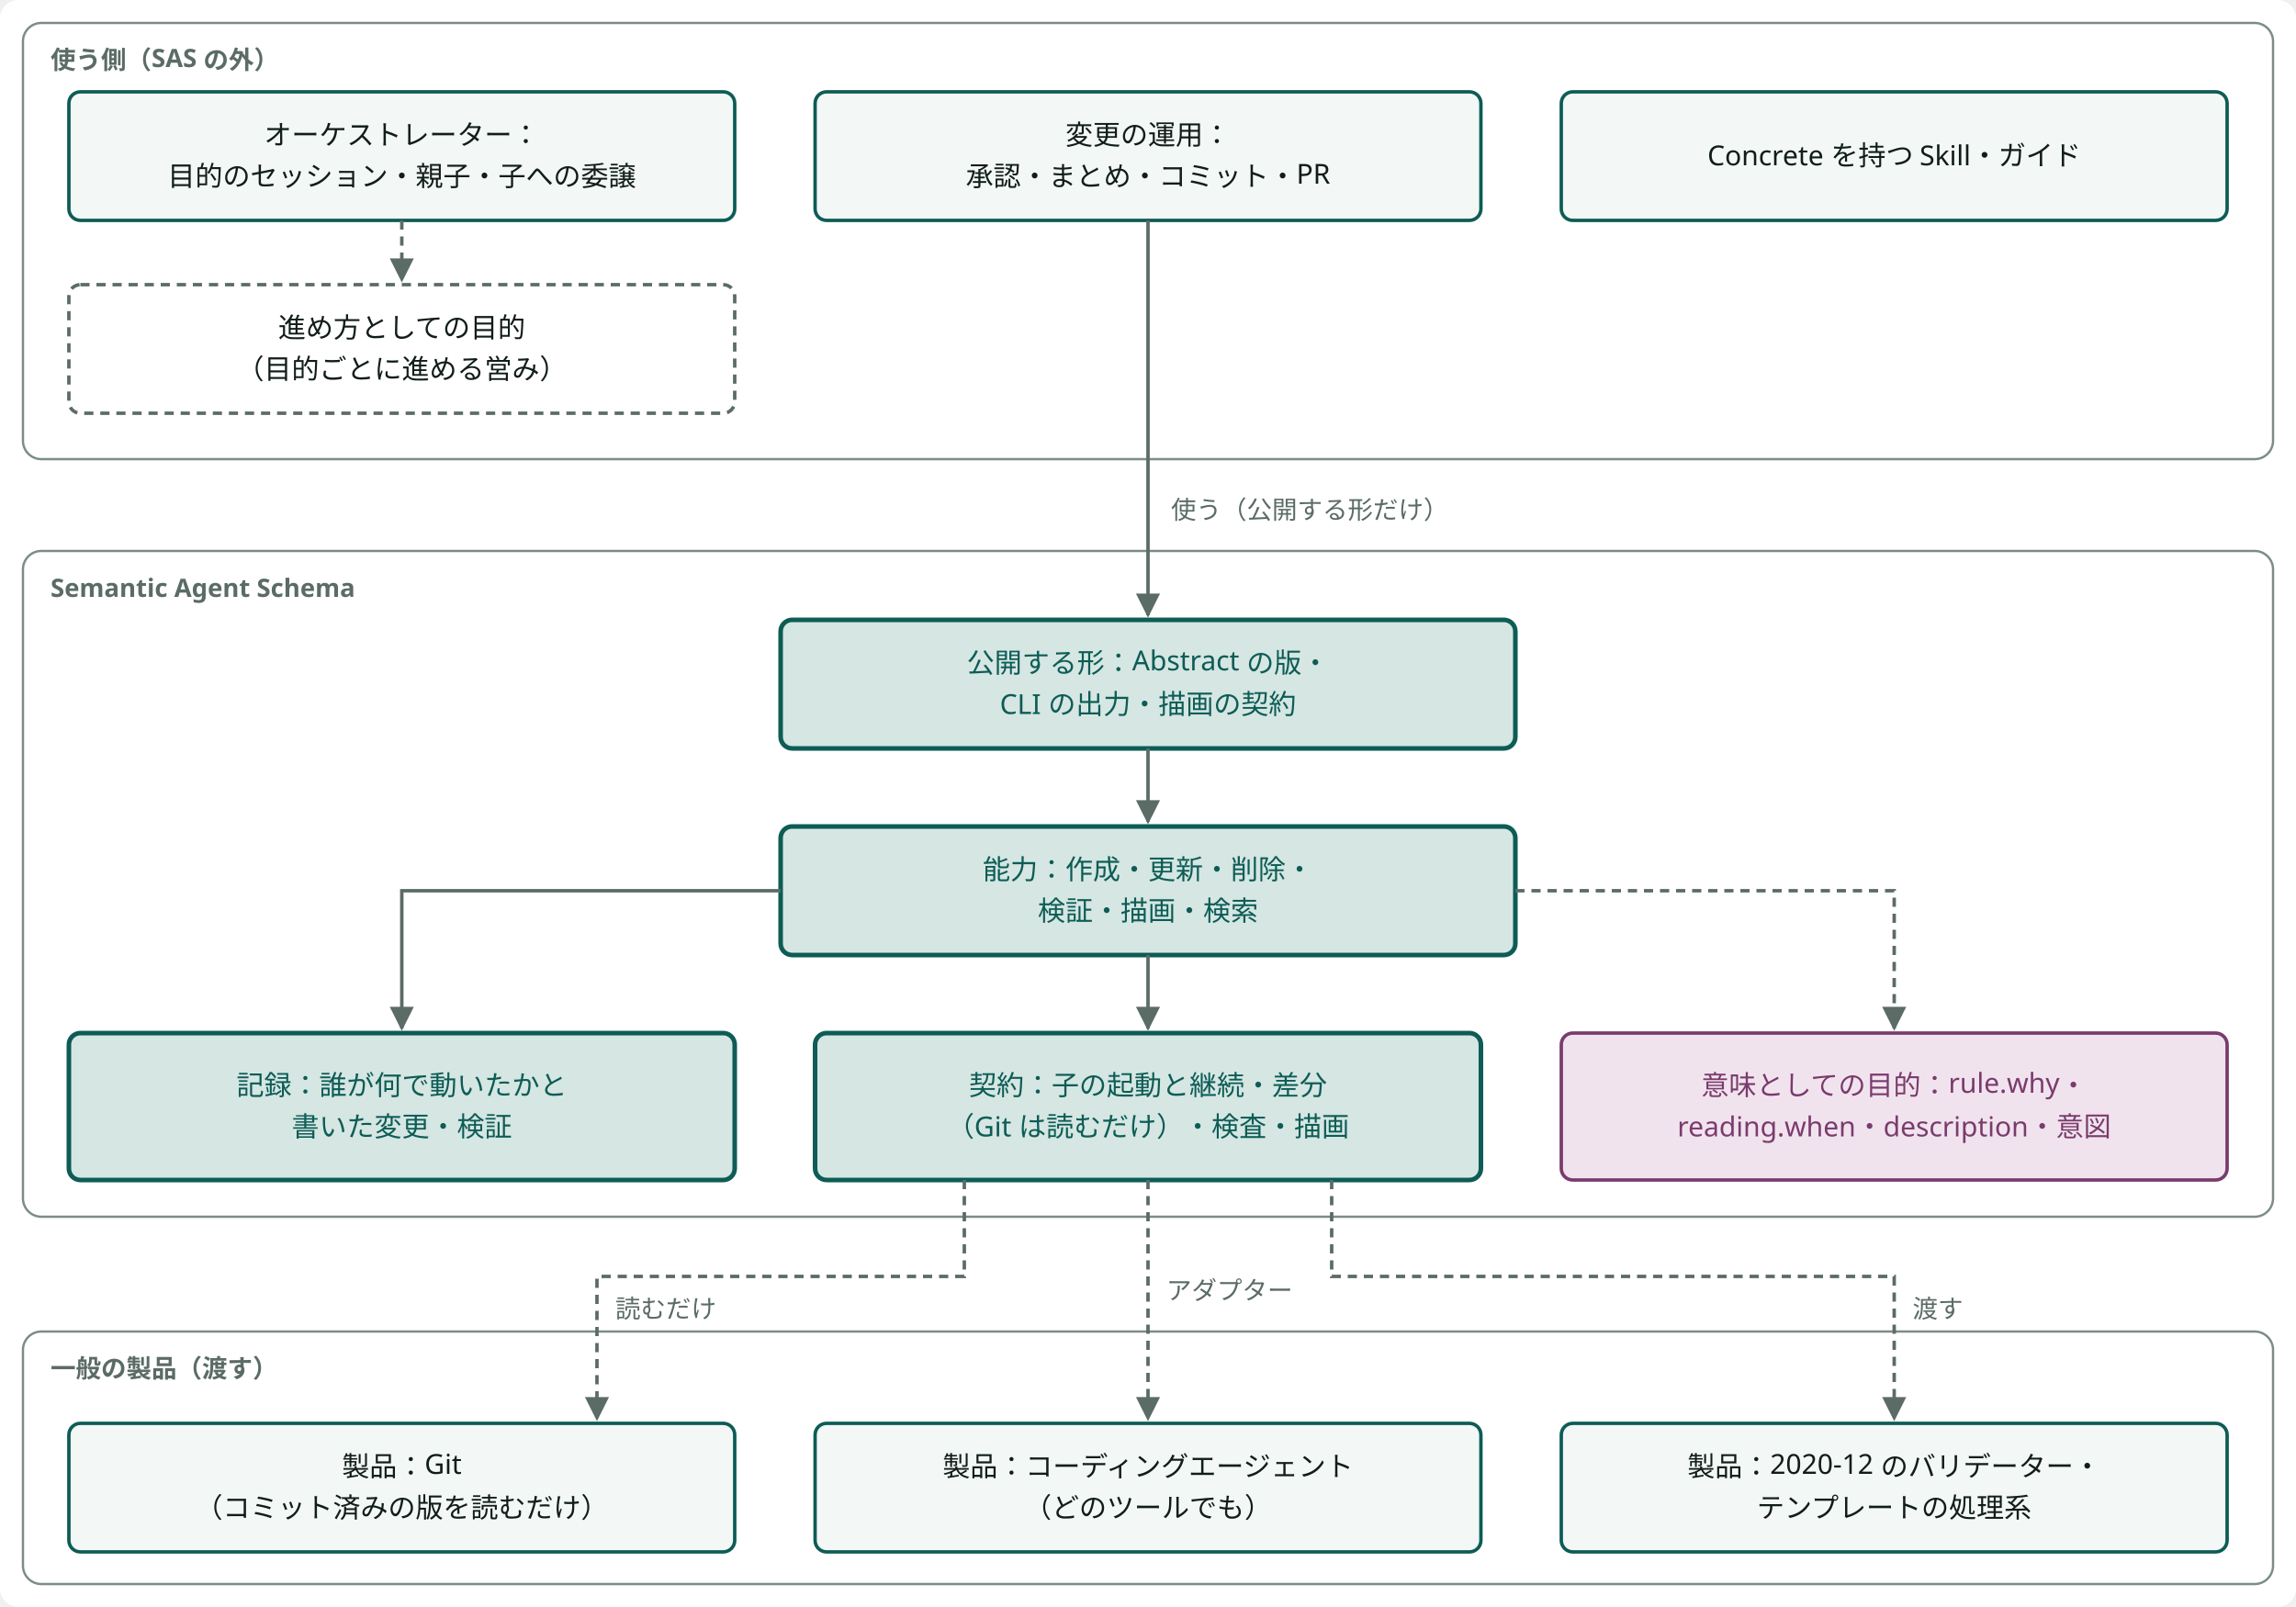
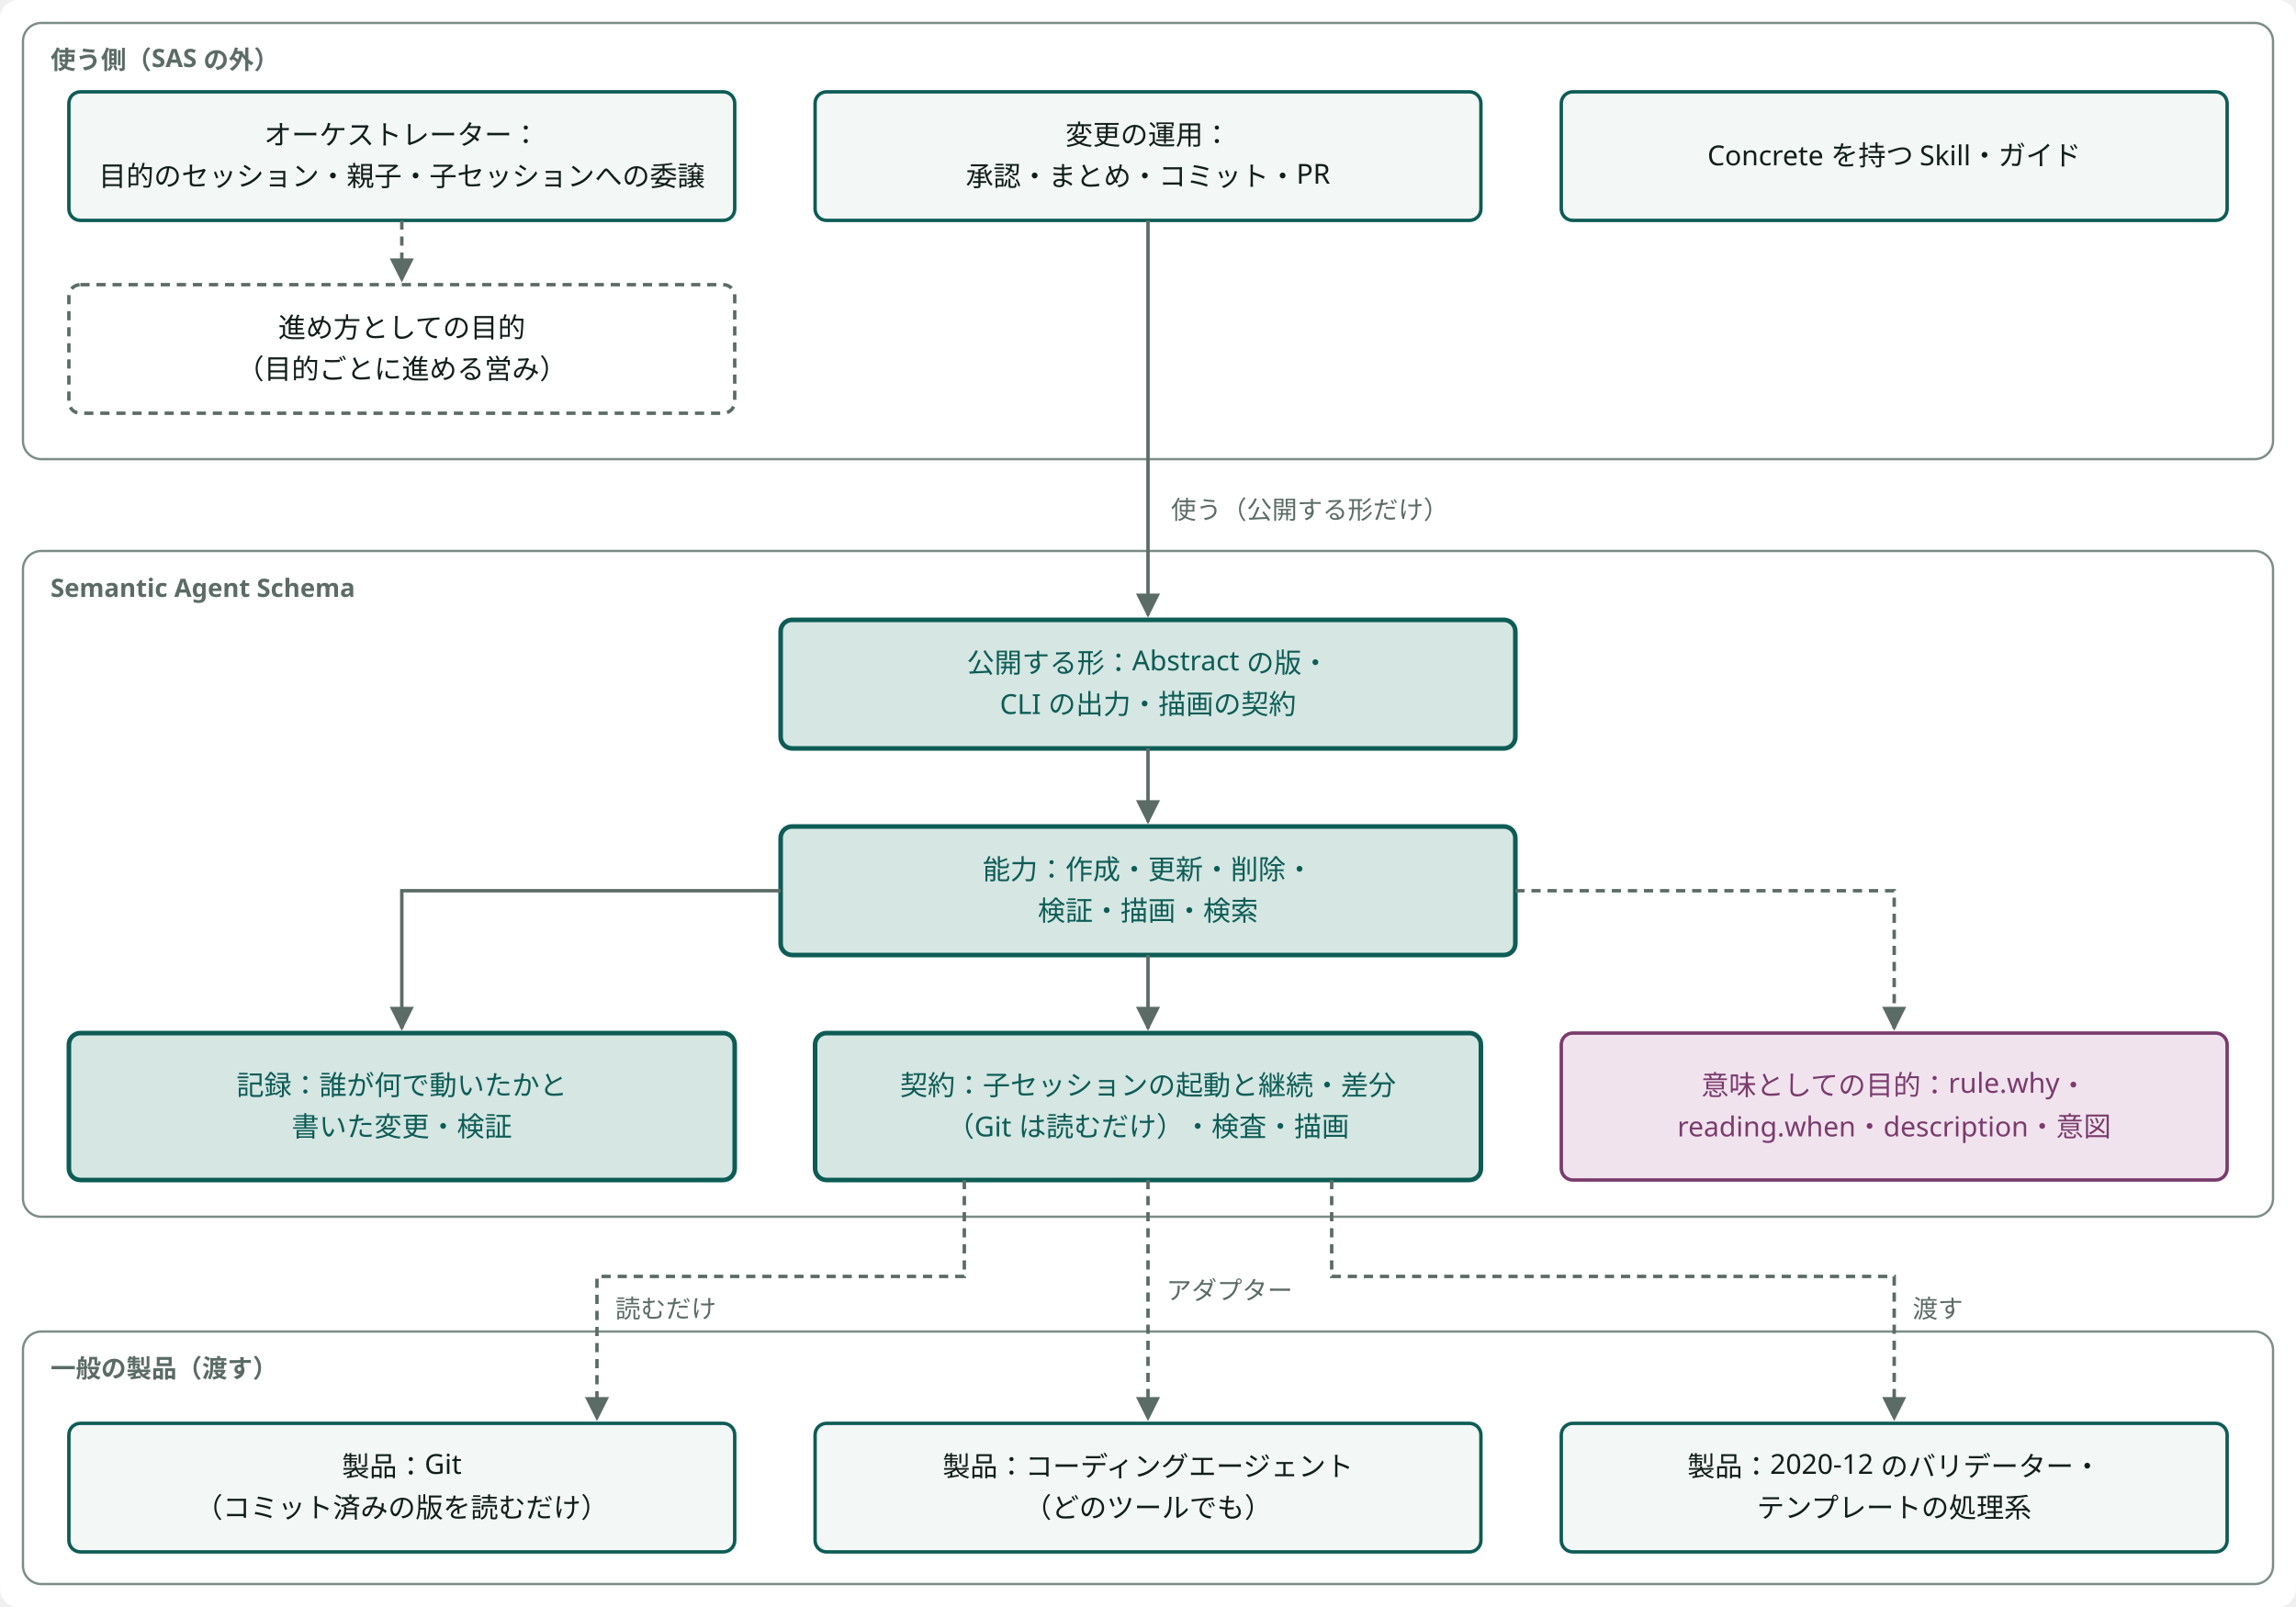
<svg viewBox="0 0 1000 700" width="100%" style="min-width:760px;max-width:1000px;display:block;margin:0 auto" role="img" aria-label="SAS と使う側と一般の製品" class="dsvg">
-   <style data-dsvg="dark">.dsvg .canvas{fill:var(--dsvg-area-fill,#FFFFFF)}.dsvg .area{fill:var(--dsvg-area-fill,#FFFFFF);stroke:var(--dsvg-line,#7C8C86)}.dsvg .note{fill:var(--dsvg-ink-soft,#5B6B66);font-size:11px}.dsvg .box{fill:var(--dsvg-box-fill,#F3F7F5);stroke:var(--dsvg-accent,#0D5C55)}.dsvg .label{fill:var(--dsvg-ink,#111D1A);font-size:12px}.dsvg .boundary{stroke:var(--dsvg-ink-soft,#5B6B66)}.dsvg .flow.async{stroke:var(--dsvg-ink-soft,#5B6B66)}.dsvg .flow{stroke:var(--dsvg-ink-soft,#5B6B66)}.dsvg .box.focus{fill:var(--dsvg-accent-bg,#D5E6E3);stroke:var(--dsvg-accent,#0D5C55)}.dsvg .label.focus{fill:var(--dsvg-accent,#0D5C55);font-size:12px}.dsvg .box.kind-1{fill:var(--dsvg-kind-1-bg,#F1E3EE);stroke:var(--dsvg-kind-1,#7A3B6D)}.dsvg .label.kind-1{fill:var(--dsvg-kind-1,#7A3B6D);font-size:12px}.dsvg #dsvg-7d586f34-arrow-5B6B66 path{fill:var(--dsvg-ink-soft,#5B6B66)}@media (prefers-color-scheme:dark){:root:not([data-theme="light"]) .dsvg,.dsvg:root:not([data-theme="light"]){--dsvg-area-fill:#22302D;--dsvg-line:#62756F;--dsvg-ink-soft:#9DADA8;--dsvg-box-fill:#16211E;--dsvg-accent:#6CC9B8;--dsvg-ink:#E6EEEB;--dsvg-accent-bg:#173330;--dsvg-kind-1-bg:#2E1F2B;--dsvg-kind-1:#D094C2}}:root[data-theme="dark"] .dsvg{--dsvg-area-fill:#22302D;--dsvg-line:#62756F;--dsvg-ink-soft:#9DADA8;--dsvg-box-fill:#16211E;--dsvg-accent:#6CC9B8;--dsvg-ink:#E6EEEB;--dsvg-accent-bg:#173330;--dsvg-kind-1-bg:#2E1F2B;--dsvg-kind-1:#D094C2}</style>
+   <style data-dsvg="dark">.dsvg .canvas{fill:var(--dsvg-area-fill,#FFFFFF)}.dsvg .area{fill:var(--dsvg-area-fill,#FFFFFF);stroke:var(--dsvg-line,#7C8C86)}.dsvg .note{fill:var(--dsvg-ink-soft,#5B6B66);font-size:11px}.dsvg .box{fill:var(--dsvg-box-fill,#F3F7F5);stroke:var(--dsvg-accent,#0D5C55)}.dsvg .label{fill:var(--dsvg-ink,#111D1A);font-size:12px}.dsvg .boundary{stroke:var(--dsvg-ink-soft,#5B6B66)}.dsvg .flow.async{stroke:var(--dsvg-ink-soft,#5B6B66)}.dsvg .flow{stroke:var(--dsvg-ink-soft,#5B6B66)}.dsvg .box.focus{fill:var(--dsvg-accent-bg,#D5E6E3);stroke:var(--dsvg-accent,#0D5C55)}.dsvg .label.focus{fill:var(--dsvg-accent,#0D5C55);font-size:12px}.dsvg .box.kind-1{fill:var(--dsvg-kind-1-bg,#F1E3EE);stroke:var(--dsvg-kind-1,#7A3B6D)}.dsvg .label.kind-1{fill:var(--dsvg-kind-1,#7A3B6D);font-size:12px}.dsvg #dsvg-df6cd435-arrow-5B6B66 path{fill:var(--dsvg-ink-soft,#5B6B66)}@media (prefers-color-scheme:dark){:root:not([data-theme="light"]) .dsvg,.dsvg:root:not([data-theme="light"]){--dsvg-area-fill:#22302D;--dsvg-line:#62756F;--dsvg-ink-soft:#9DADA8;--dsvg-box-fill:#16211E;--dsvg-accent:#6CC9B8;--dsvg-ink:#E6EEEB;--dsvg-accent-bg:#173330;--dsvg-kind-1-bg:#2E1F2B;--dsvg-kind-1:#D094C2}}:root[data-theme="dark"] .dsvg{--dsvg-area-fill:#22302D;--dsvg-line:#62756F;--dsvg-ink-soft:#9DADA8;--dsvg-box-fill:#16211E;--dsvg-accent:#6CC9B8;--dsvg-ink:#E6EEEB;--dsvg-accent-bg:#173330;--dsvg-kind-1-bg:#2E1F2B;--dsvg-kind-1:#D094C2}</style>
  <defs data-dsvg="marker">
-     <marker id="dsvg-7d586f34-arrow-5B6B66" viewBox="0 0 10 10" refX="9" refY="5" markerWidth="7" markerHeight="7" orient="auto-start-reverse">
+     <marker id="dsvg-df6cd435-arrow-5B6B66" viewBox="0 0 10 10" refX="9" refY="5" markerWidth="7" markerHeight="7" orient="auto-start-reverse">
      <path d="M0,0 L10,5 L0,10 z" fill="#5B6B66" />
    </marker>
  </defs>
  <rect data-dsvg="canvas" class="canvas" x="0.0" y="0.0" width="1000.0" height="700.0" fill="#FFFFFF" rx="8" />
  <rect class="area" x="10" y="10" width="980" height="190" fill="#FFFFFF" stroke="#7C8C86" stroke-width="1" rx="8" />
  <text class="note" x="22" y="30" font-weight="700" font-family="Noto Sans JP, Hiragino Kaku Gothic ProN, sans-serif" font-size="11" fill="#5B6B66">使う側（SAS の外）</text>
  <rect class="box" x="30" y="40" width="290" height="56" fill="#F3F7F5" stroke="#0D5C55" stroke-width="1.5" rx="5" />
  <text class="label" x="175.0" y="63.0" text-anchor="middle" font-family="Noto Sans JP, Hiragino Kaku Gothic ProN, sans-serif" font-size="12" fill="#111D1A">オーケストレーター：</text>
-   <text class="label" x="175.0" y="81.0" text-anchor="middle" font-family="Noto Sans JP, Hiragino Kaku Gothic ProN, sans-serif" font-size="12" fill="#111D1A">目的のセッション・親子・子への委譲</text>
+   <text class="label" x="175.0" y="81.0" text-anchor="middle" font-family="Noto Sans JP, Hiragino Kaku Gothic ProN, sans-serif" font-size="12" fill="#111D1A">目的のセッション・親子・子セッションへの委譲</text>
  <rect class="boundary" x="30" y="124" width="290" height="56" fill="none" stroke="#5B6B66" stroke-width="1.5" stroke-dasharray="4 3" rx="5" />
  <text class="label" x="175.0" y="147.0" text-anchor="middle" font-family="Noto Sans JP, Hiragino Kaku Gothic ProN, sans-serif" font-size="12" fill="#111D1A">進め方としての目的</text>
  <text class="label" x="175.0" y="165.0" text-anchor="middle" font-family="Noto Sans JP, Hiragino Kaku Gothic ProN, sans-serif" font-size="12" fill="#111D1A">（目的ごとに進める営み）</text>
  <rect class="box" x="355" y="40" width="290" height="56" fill="#F3F7F5" stroke="#0D5C55" stroke-width="1.5" rx="5" />
  <text class="label" x="500.0" y="63.0" text-anchor="middle" font-family="Noto Sans JP, Hiragino Kaku Gothic ProN, sans-serif" font-size="12" fill="#111D1A">変更の運用：</text>
  <text class="label" x="500.0" y="81.0" text-anchor="middle" font-family="Noto Sans JP, Hiragino Kaku Gothic ProN, sans-serif" font-size="12" fill="#111D1A">承認・まとめ・コミット・PR</text>
  <rect class="box" x="680" y="40" width="290" height="56" fill="#F3F7F5" stroke="#0D5C55" stroke-width="1.5" rx="5" />
  <text class="label" x="825.0" y="72.0" text-anchor="middle" font-family="Noto Sans JP, Hiragino Kaku Gothic ProN, sans-serif" font-size="12" fill="#111D1A">Concrete を持つ Skill・ガイド</text>
-   <path class="flow async" d="M175,96 V122" fill="none" stroke="#5B6B66" stroke-width="1.5" marker-end="url(#dsvg-7d586f34-arrow-5B6B66)" stroke-dasharray="4 3" />
+   <path class="flow async" d="M175,96 V122" fill="none" stroke="#5B6B66" stroke-width="1.5" marker-end="url(#dsvg-df6cd435-arrow-5B6B66)" stroke-dasharray="4 3" />
  <rect class="area" x="10" y="240" width="980" height="290" fill="#FFFFFF" stroke="#7C8C86" stroke-width="1" rx="8" />
  <text class="note" x="22" y="260" font-weight="700" font-family="Noto Sans JP, Hiragino Kaku Gothic ProN, sans-serif" font-size="11" fill="#5B6B66">Semantic Agent Schema</text>
-   <path class="flow" d="M500,96 V268" fill="none" stroke="#5B6B66" stroke-width="1.5" marker-end="url(#dsvg-7d586f34-arrow-5B6B66)" />
+   <path class="flow" d="M500,96 V268" fill="none" stroke="#5B6B66" stroke-width="1.5" marker-end="url(#dsvg-df6cd435-arrow-5B6B66)" />
  <text class="note" x="510" y="226" text-anchor="start" font-family="Noto Sans JP, Hiragino Kaku Gothic ProN, sans-serif" font-size="11" fill="#5B6B66">使う（公開する形だけ）</text>
  <rect class="box focus" x="340" y="270" width="320" height="56" fill="#D5E6E3" stroke="#0D5C55" stroke-width="2" rx="5" />
  <text class="label focus" x="500.0" y="293.0" text-anchor="middle" font-family="Noto Sans JP, Hiragino Kaku Gothic ProN, sans-serif" font-size="12" fill="#0D5C55">公開する形：Abstract の版・</text>
  <text class="label focus" x="500.0" y="311.0" text-anchor="middle" font-family="Noto Sans JP, Hiragino Kaku Gothic ProN, sans-serif" font-size="12" fill="#0D5C55">CLI の出力・描画の契約</text>
-   <path class="flow" d="M500,326 V358" fill="none" stroke="#5B6B66" stroke-width="1.5" marker-end="url(#dsvg-7d586f34-arrow-5B6B66)" />
+   <path class="flow" d="M500,326 V358" fill="none" stroke="#5B6B66" stroke-width="1.5" marker-end="url(#dsvg-df6cd435-arrow-5B6B66)" />
  <rect class="box focus" x="340" y="360" width="320" height="56" fill="#D5E6E3" stroke="#0D5C55" stroke-width="2" rx="5" />
  <text class="label focus" x="500.0" y="383.0" text-anchor="middle" font-family="Noto Sans JP, Hiragino Kaku Gothic ProN, sans-serif" font-size="12" fill="#0D5C55">能力：作成・更新・削除・</text>
  <text class="label focus" x="500.0" y="401.0" text-anchor="middle" font-family="Noto Sans JP, Hiragino Kaku Gothic ProN, sans-serif" font-size="12" fill="#0D5C55">検証・描画・検索</text>
-   <path class="flow" d="M500,416 V448" fill="none" stroke="#5B6B66" stroke-width="1.5" marker-end="url(#dsvg-7d586f34-arrow-5B6B66)" />
-   <path class="flow" d="M340,388 H175 V448" fill="none" stroke="#5B6B66" stroke-width="1.5" marker-end="url(#dsvg-7d586f34-arrow-5B6B66)" />
-   <path class="flow async" d="M660,388 H825 V448" fill="none" stroke="#5B6B66" stroke-width="1.5" marker-end="url(#dsvg-7d586f34-arrow-5B6B66)" stroke-dasharray="4 3" />
+   <path class="flow" d="M500,416 V448" fill="none" stroke="#5B6B66" stroke-width="1.5" marker-end="url(#dsvg-df6cd435-arrow-5B6B66)" />
+   <path class="flow" d="M340,388 H175 V448" fill="none" stroke="#5B6B66" stroke-width="1.5" marker-end="url(#dsvg-df6cd435-arrow-5B6B66)" />
+   <path class="flow async" d="M660,388 H825 V448" fill="none" stroke="#5B6B66" stroke-width="1.5" marker-end="url(#dsvg-df6cd435-arrow-5B6B66)" stroke-dasharray="4 3" />
  <rect class="box focus" x="30" y="450" width="290" height="64" fill="#D5E6E3" stroke="#0D5C55" stroke-width="2" rx="5" />
  <text class="label focus" x="175.0" y="477.0" text-anchor="middle" font-family="Noto Sans JP, Hiragino Kaku Gothic ProN, sans-serif" font-size="12" fill="#0D5C55">記録：誰が何で動いたかと</text>
  <text class="label focus" x="175.0" y="495.0" text-anchor="middle" font-family="Noto Sans JP, Hiragino Kaku Gothic ProN, sans-serif" font-size="12" fill="#0D5C55">書いた変更・検証</text>
  <rect class="box focus" x="355" y="450" width="290" height="64" fill="#D5E6E3" stroke="#0D5C55" stroke-width="2" rx="5" />
-   <text class="label focus" x="500.0" y="477.0" text-anchor="middle" font-family="Noto Sans JP, Hiragino Kaku Gothic ProN, sans-serif" font-size="12" fill="#0D5C55">契約：子の起動と継続・差分</text>
+   <text class="label focus" x="500.0" y="477.0" text-anchor="middle" font-family="Noto Sans JP, Hiragino Kaku Gothic ProN, sans-serif" font-size="12" fill="#0D5C55">契約：子セッションの起動と継続・差分</text>
  <text class="label focus" x="500.0" y="495.0" text-anchor="middle" font-family="Noto Sans JP, Hiragino Kaku Gothic ProN, sans-serif" font-size="12" fill="#0D5C55">（Git は読むだけ）・検査・描画</text>
  <rect class="box kind-1" x="680" y="450" width="290" height="64" fill="#F1E3EE" stroke="#7A3B6D" stroke-width="1.5" rx="5" />
  <text class="label kind-1" x="825.0" y="477.0" text-anchor="middle" font-family="Noto Sans JP, Hiragino Kaku Gothic ProN, sans-serif" font-size="12" fill="#7A3B6D">意味としての目的：rule.why・</text>
  <text class="label kind-1" x="825.0" y="495.0" text-anchor="middle" font-family="Noto Sans JP, Hiragino Kaku Gothic ProN, sans-serif" font-size="12" fill="#7A3B6D">reading.when・description・意図</text>
  <rect class="area" x="10" y="580" width="980" height="110" fill="#FFFFFF" stroke="#7C8C86" stroke-width="1" rx="8" />
  <text class="note" x="22" y="600" font-weight="700" font-family="Noto Sans JP, Hiragino Kaku Gothic ProN, sans-serif" font-size="11" fill="#5B6B66">一般の製品（渡す）</text>
-   <path class="flow async" d="M500,514 V618" fill="none" stroke="#5B6B66" stroke-width="1.5" marker-end="url(#dsvg-7d586f34-arrow-5B6B66)" stroke-dasharray="4 3" />
+   <path class="flow async" d="M500,514 V618" fill="none" stroke="#5B6B66" stroke-width="1.5" marker-end="url(#dsvg-df6cd435-arrow-5B6B66)" stroke-dasharray="4 3" />
  <text class="note" x="508" y="566" text-anchor="start" font-family="Noto Sans JP, Hiragino Kaku Gothic ProN, sans-serif" font-size="11" fill="#5B6B66">アダプター</text>
-   <path class="flow async" d="M420,514 V556 H260 V618" fill="none" stroke="#5B6B66" stroke-width="1.5" marker-end="url(#dsvg-7d586f34-arrow-5B6B66)" stroke-dasharray="4 3" />
+   <path class="flow async" d="M420,514 V556 H260 V618" fill="none" stroke="#5B6B66" stroke-width="1.5" marker-end="url(#dsvg-df6cd435-arrow-5B6B66)" stroke-dasharray="4 3" />
  <text class="note" x="268" y="574" text-anchor="start" font-family="Noto Sans JP, Hiragino Kaku Gothic ProN, sans-serif" font-size="11" fill="#5B6B66">読むだけ</text>
-   <path class="flow async" d="M580,514 V556 H825 V618" fill="none" stroke="#5B6B66" stroke-width="1.5" marker-end="url(#dsvg-7d586f34-arrow-5B6B66)" stroke-dasharray="4 3" />
+   <path class="flow async" d="M580,514 V556 H825 V618" fill="none" stroke="#5B6B66" stroke-width="1.5" marker-end="url(#dsvg-df6cd435-arrow-5B6B66)" stroke-dasharray="4 3" />
  <text class="note" x="833" y="574" text-anchor="start" font-family="Noto Sans JP, Hiragino Kaku Gothic ProN, sans-serif" font-size="11" fill="#5B6B66">渡す</text>
  <rect class="box" x="30" y="620" width="290" height="56" fill="#F3F7F5" stroke="#0D5C55" stroke-width="1.5" rx="5" />
  <text class="label" x="175.0" y="643.0" text-anchor="middle" font-family="Noto Sans JP, Hiragino Kaku Gothic ProN, sans-serif" font-size="12" fill="#111D1A">製品：Git</text>
  <text class="label" x="175.0" y="661.0" text-anchor="middle" font-family="Noto Sans JP, Hiragino Kaku Gothic ProN, sans-serif" font-size="12" fill="#111D1A">（コミット済みの版を読むだけ）</text>
  <rect class="box" x="355" y="620" width="290" height="56" fill="#F3F7F5" stroke="#0D5C55" stroke-width="1.5" rx="5" />
  <text class="label" x="500.0" y="643.0" text-anchor="middle" font-family="Noto Sans JP, Hiragino Kaku Gothic ProN, sans-serif" font-size="12" fill="#111D1A">製品：コーディングエージェント</text>
  <text class="label" x="500.0" y="661.0" text-anchor="middle" font-family="Noto Sans JP, Hiragino Kaku Gothic ProN, sans-serif" font-size="12" fill="#111D1A">（どのツールでも）</text>
  <rect class="box" x="680" y="620" width="290" height="56" fill="#F3F7F5" stroke="#0D5C55" stroke-width="1.5" rx="5" />
  <text class="label" x="825.0" y="643.0" text-anchor="middle" font-family="Noto Sans JP, Hiragino Kaku Gothic ProN, sans-serif" font-size="12" fill="#111D1A">製品：2020-12 のバリデーター・</text>
  <text class="label" x="825.0" y="661.0" text-anchor="middle" font-family="Noto Sans JP, Hiragino Kaku Gothic ProN, sans-serif" font-size="12" fill="#111D1A">テンプレートの処理系</text>
</svg>
